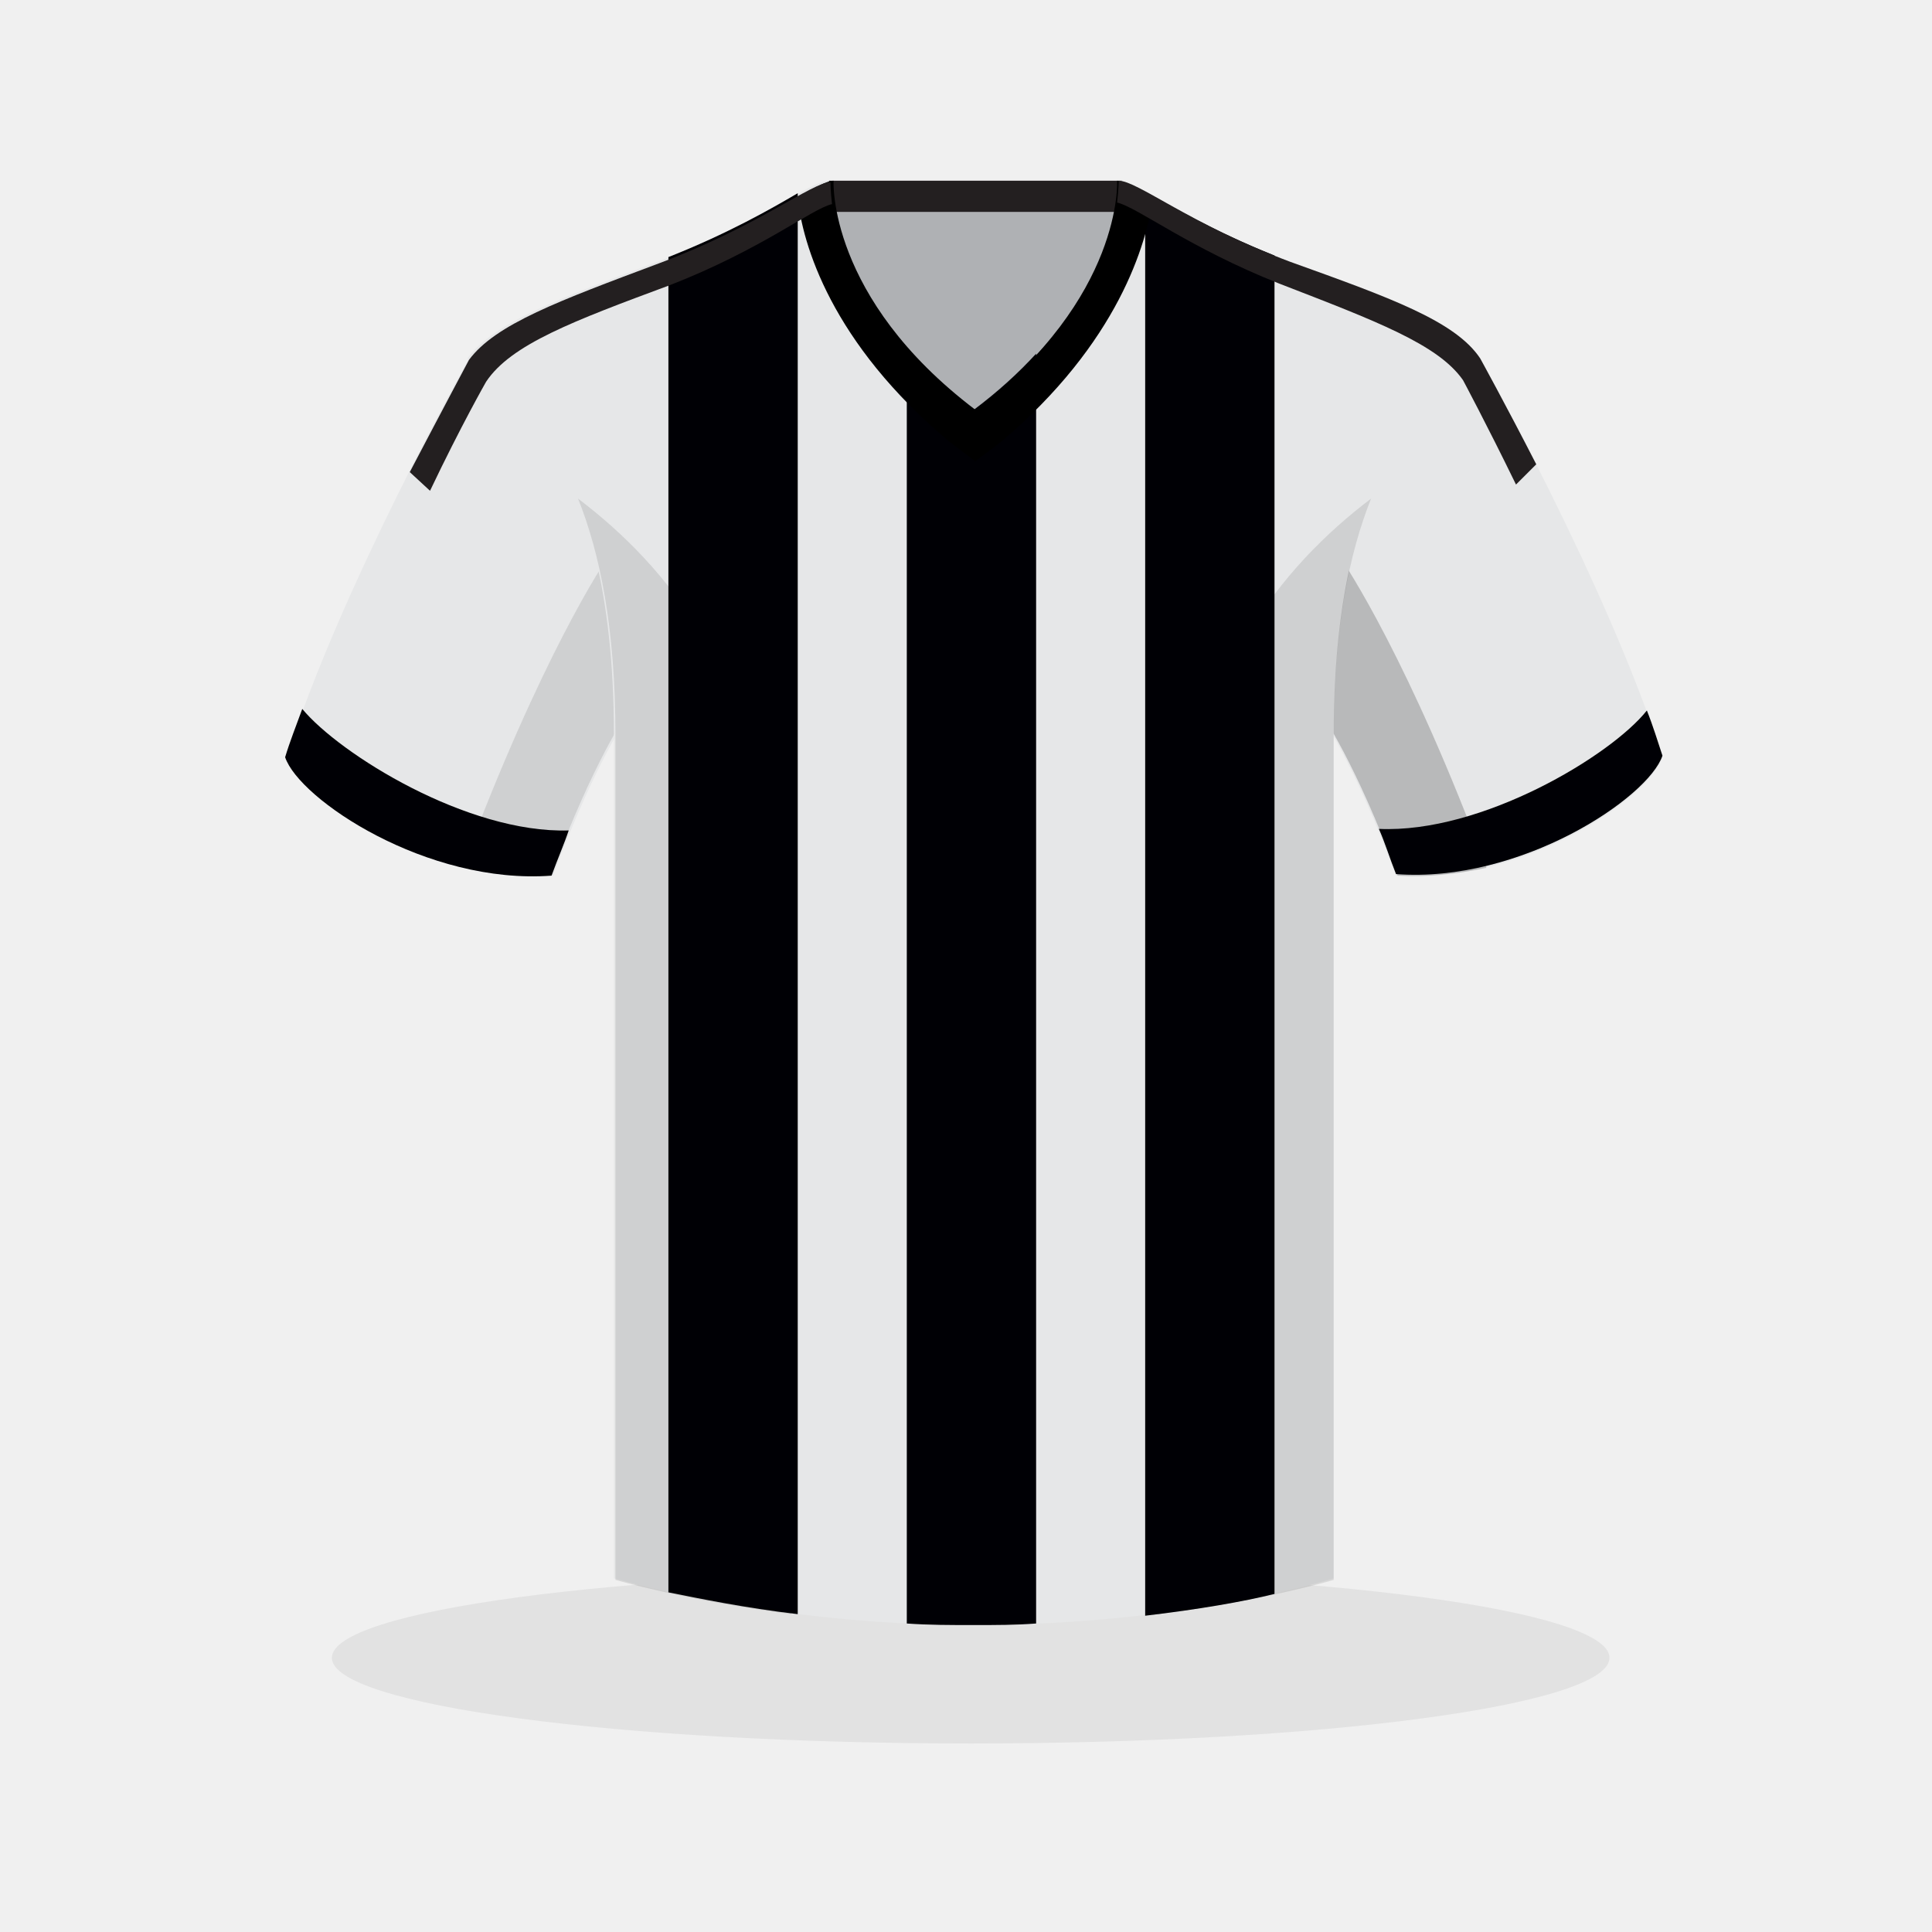
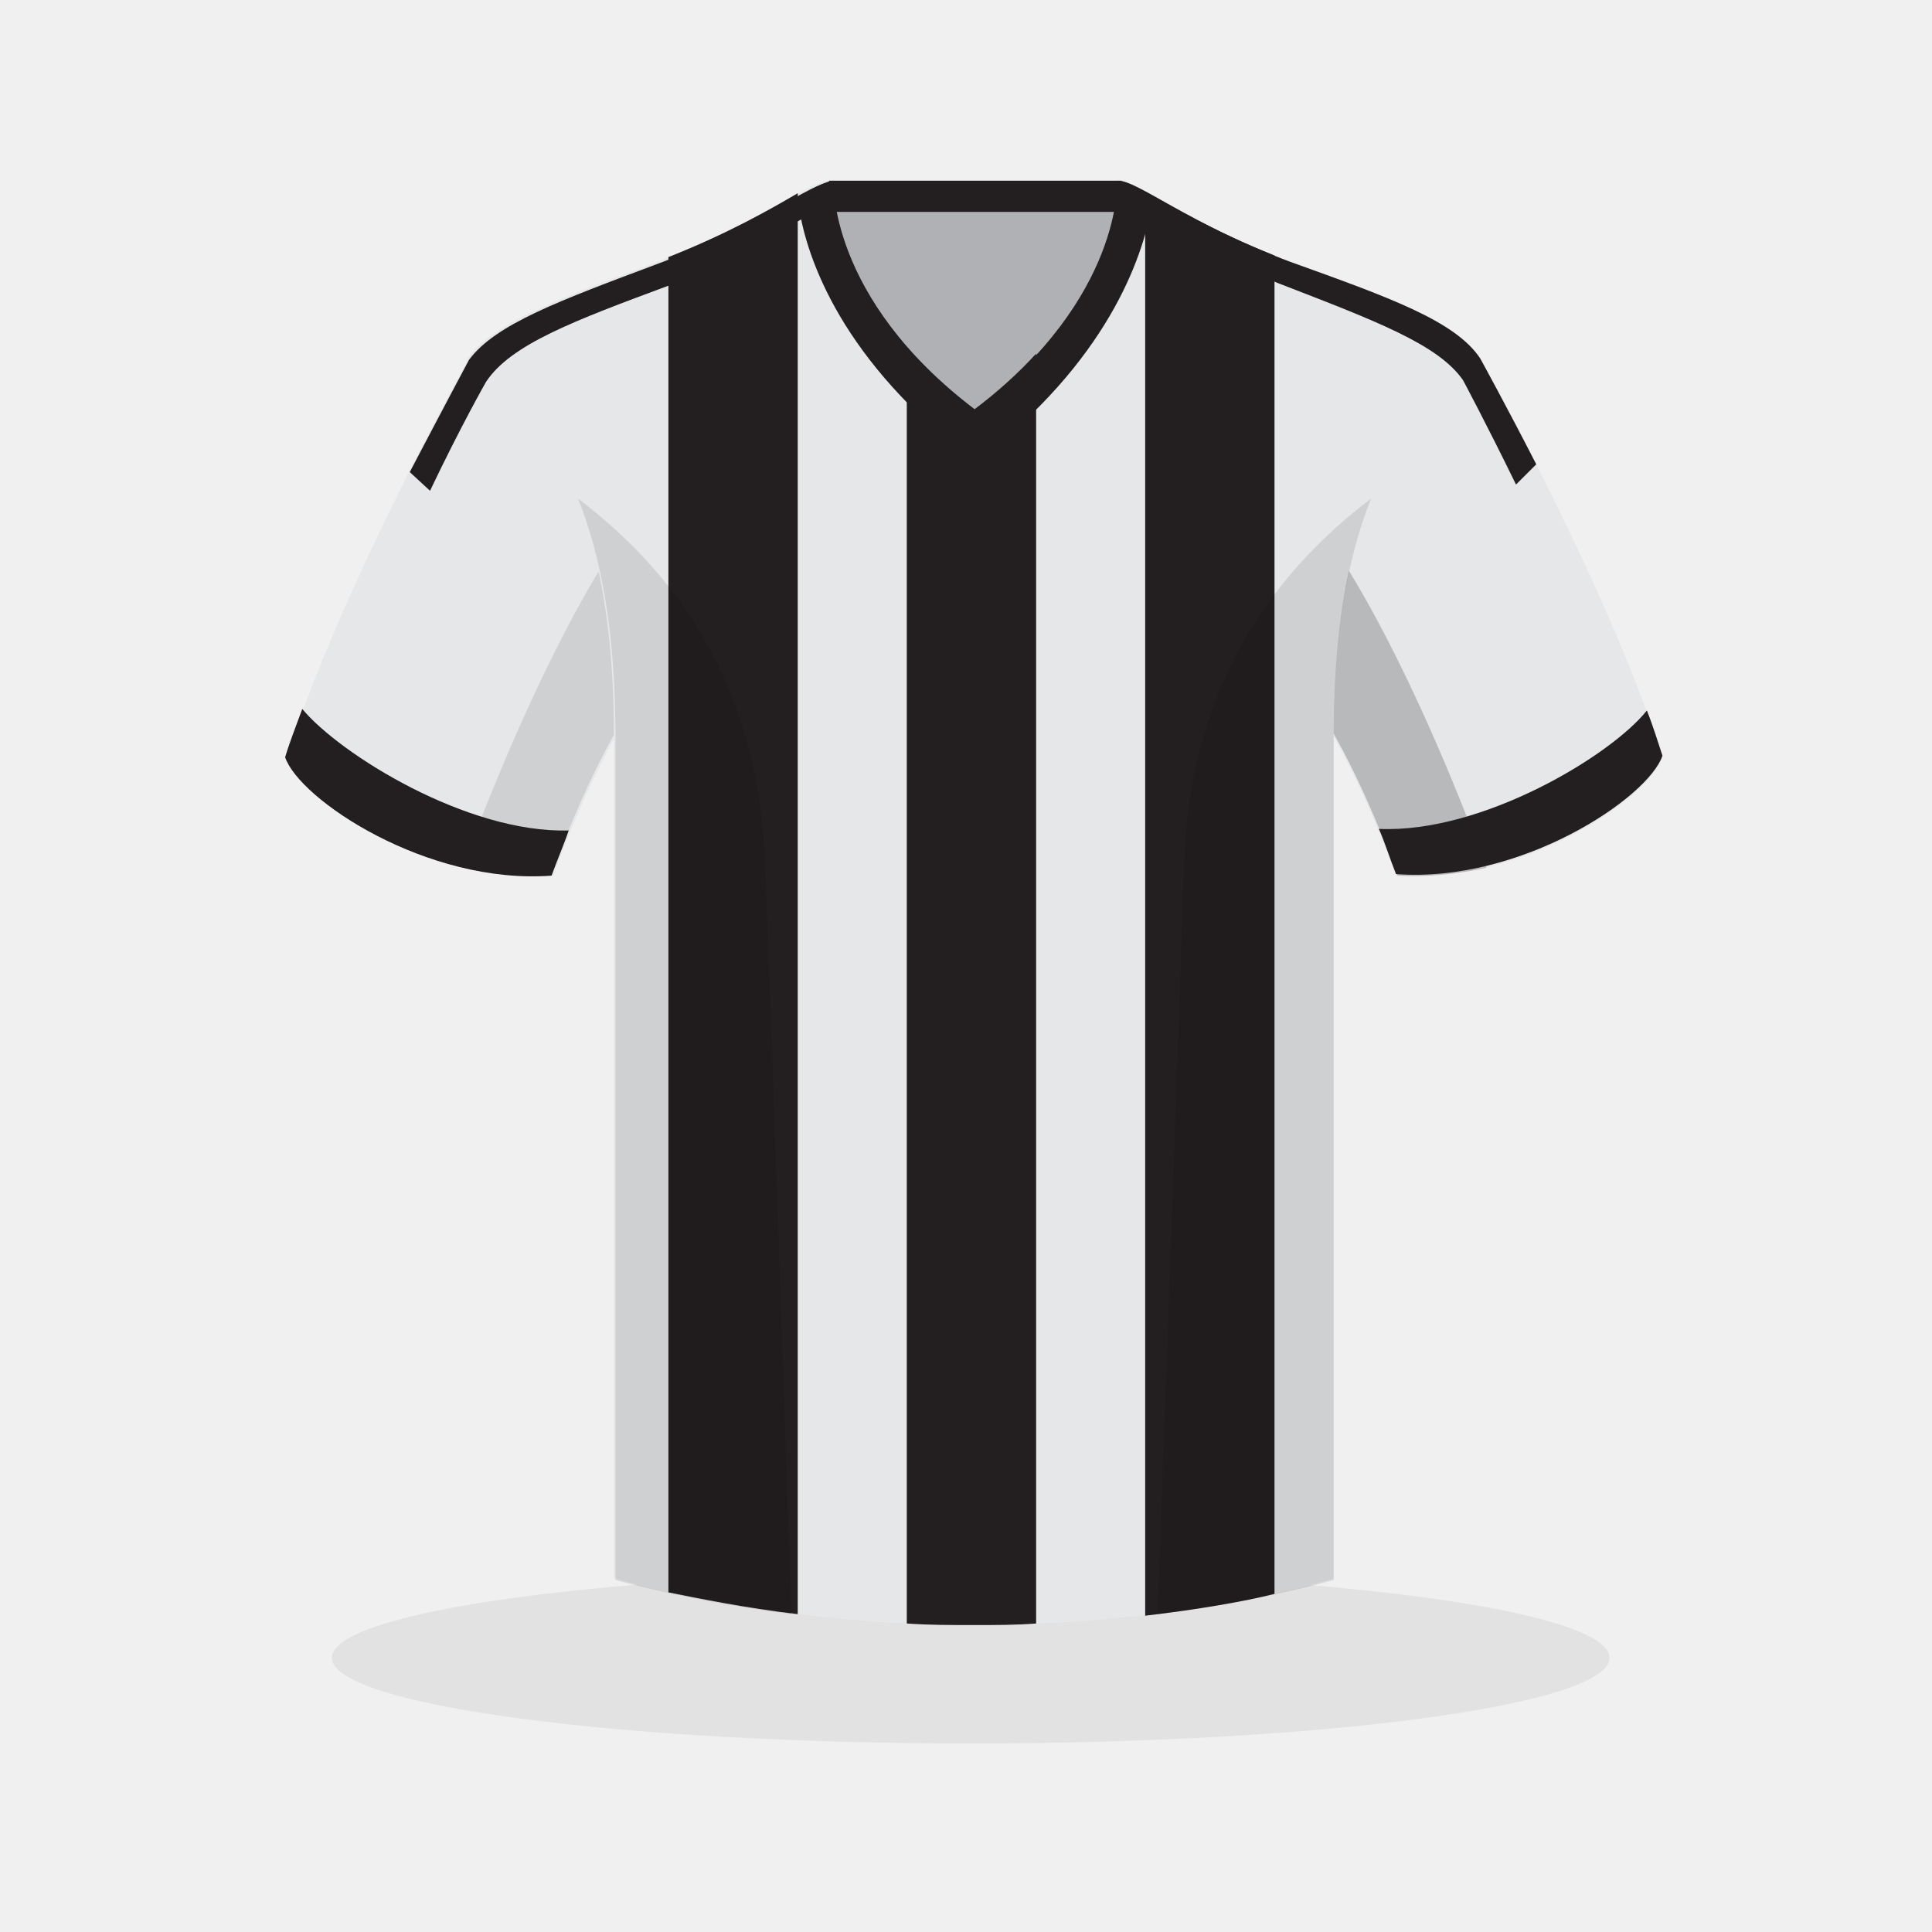
<svg xmlns="http://www.w3.org/2000/svg" version="1.1" x="0px" y="0px" viewBox="0 0 124 124" style="enable-background:new 0 0 124 124;" xml:space="preserve">
  <style type="text/css">
- 	.st0{fill:#D1D1D1;}
- 	.st1{opacity:6.000000e-02;}
- 	.st2{fill:#002041;}
- 	.st3{fill:#1C7F3D;}
- 	.st4{fill:#00306C;}
- 	.st5{opacity:0.2;}
- 	.st6{opacity:0.1;}
- 	.st7{fill:#439360;}
- 	.st8{clip-path:url(#XMLID_5_);fill:#1C7F3D;}
- 	.st9{clip-path:url(#XMLID_6_);fill:#1C7F3D;}
- 	.st10{clip-path:url(#XMLID_7_);fill:#1C7F3D;}
- 	.st11{fill:#6795B2;}
- 	.st12{fill:#A7A7A7;}
- 	.st13{fill:#7FADCE;}
- 	.st14{fill:#C6C6C6;}
- 	.st15{fill:#AD3131;}
- 	.st16{fill:#3D3D3D;}
- 	.st17{fill:#E03E3D;}
- 	.st18{fill:#333333;}
- 	.st19{fill:#CACBCD;}
- 	.st20{fill:#1E1850;}
- 	.st21{fill:#F3F4F4;}
- 	.st22{fill:#282162;}
- 	.st23{fill:#A13235;}
- 	.st24{fill:#C8C9CB;}
- 	.st25{fill:#C03D39;}
- 	.st26{fill:#E6E7E8;}
- 	.st27{fill:#203A67;}
- 	.st28{fill:#022543;}
- 	.st29{fill:#004075;}
- 	.st30{fill:#003154;}
- 	.st31{fill:#9D2926;}
- 	.st32{fill:#6C141A;}
- 	.st33{fill:#4A0002;}
- 	.st34{fill:#42A3BF;}
- 	.st35{fill:#882228;}
- 	.st36{fill:#304777;}
- 	.st37{fill:#C6C7C9;}
- 	.st38{fill:#3B568C;}
- 	.st39{fill:#5F0C12;}
- 	.st40{fill:#BB3231;}
- 	.st41{fill:#0B66A1;}
- 	.st42{fill:#A5A5A6;}
- 	.st43{fill:#007AC2;}
- 	.st44{fill:#D2A80A;}
- 	.st45{fill:#A22B28;}
- 	.st46{fill:#FFCA00;}
- 	.st47{fill:#AFB1B4;}
- 	.st48{fill:#231F20;}
- 	.st49{fill:#000005;}
- 	.st50{fill:#B0301D;}
- 	.st51{fill:#D9AD0A;}
- 	.st52{fill:#D43600;}
- 	.st53{fill:#1957FF;}
- 	.st54{fill:#083065;}
- 	.st55{fill:#0A488E;}
- 	.st56{fill:#0057AC;}
- 	.st57{fill:#FFFFFF;}
- 	.st58{fill:#C4C6C7;}
- 	.st59{fill:#4B9DD9;}
- 	.st60{fill:#A12C1F;}
- 	.st61{fill:#CC7C19;}
- 	.st62{fill:#F7951D;}
- 	.st63{fill:#D3D5D6;}
- 	.st64{fill:#388DA5;}
- 	.st65{fill:#B8BABC;}
+ 	.opacity-1{opacity:0.1;}
+ 	.opacity-2{opacity:0.2;}
+ 	.shadow{opacity:6.000000e-02;}
+ 	.main{fill:#E6E7E8;}
+ 	.secondary{fill:#231F20;}
+ 	.accent{fill:#231F20;}
+ 	.collar-inside{fill:#AFB1B4;}
+ 	.collar-shade{fill:#231F20;}
</style>
-   <g id="Layer_2">
- </g>
-   <g id="Layer_1">
-     <ellipse class="st1" cx="62.3" cy="106.4" rx="41" ry="5.5" />
+   <g>
+     <ellipse class="shadow" cx="62.3" cy="106.4" rx="41" ry="5.5" />
    <g>
-       <rect x="53.2" y="11.6" class="st47" width="18.8" height="18.3" />
-       <rect x="53.2" y="11.6" class="st48" width="18.8" height="2" />
-       <path class="st26" d="M30.1,23c0,0-8.2,14.6-11.7,25.6c0.9,2.7,9.1,8.2,17.1,7.6c2.7-7.3,4.9-10.4,4.9-10.4S40.9,26.8,30.1,23z" />
-       <path class="st26" d="M95,23c0,0,8.2,14.6,11.7,25.6c-0.9,2.7-9.1,8.2-17.1,7.6c-2.7-7.3-4.9-10.4-4.9-10.4S84.2,26.8,95,23z" />
-       <g class="st5">
+       <rect x="53.2" y="11.6" class="collar-inside" width="18.8" height="18.3" />
+       <rect x="53.2" y="11.6" class="collar-shade" width="18.8" height="2" />
+       <path class="main" d="M30.1,23c0,0-8.2,14.6-11.7,25.6c0.9,2.7,9.1,8.2,17.1,7.6c2.7-7.3,4.9-10.4,4.9-10.4S40.9,26.8,30.1,23z" />
+       <path class="main" d="M95,23c0,0,8.2,14.6,11.7,25.6c-0.9,2.7-9.1,8.2-17.1,7.6c-2.7-7.3-4.9-10.4-4.9-10.4S84.2,26.8,95,23z" />
+       <g class="opacity-2">
        <path d="M85.9,35.6c-1.3,5.3-1.1,10.2-1.1,10.2s2.2,3.1,4.9,10.4c1.9,0.1,3.8-0.1,5.7-0.5C90.5,42.5,86.4,36.3,85.9,35.6z" />
      </g>
-       <g class="st6">
+       <g class="opacity-1">
        <path d="M39.2,35.5c-0.4,0.5-4.5,6.7-9.5,20.1c1.8,0.4,3.8,0.7,5.7,0.5c2.7-7.3,4.9-10.4,4.9-10.4S40.5,40.9,39.2,35.5z" />
      </g>
-       <path class="st26" d="M82.8,16.8c-6.4-2.4-9.8-5.2-11-5.2c0,0,0.4,7.5-9.3,14.7c-9.7-7.2-9.3-14.7-9.3-14.7c-1.2,0-4.6,2.8-11,5.2    c-6.4,2.4-10.5,3.9-12.2,6.2c2.2,1.8,9.4,5.8,9.4,24.1c0,18.3,0,54.2,0,54.2s10,3,23,3c13.8,0,23.2-3,23.2-3s0-36,0-54.2    c0-18.3,7.1-22.3,9.4-24.1C93.4,20.7,89.2,19.2,82.8,16.8z" />
+       <path class="main" d="M82.8,16.8c-6.4-2.4-9.8-5.2-11-5.2c0,0,0.4,7.5-9.3,14.7c-9.7-7.2-9.3-14.7-9.3-14.7c-1.2,0-4.6,2.8-11,5.2    c-6.4,2.4-10.5,3.9-12.2,6.2c2.2,1.8,9.4,5.8,9.4,24.1c0,18.3,0,54.2,0,54.2s10,3,23,3c13.8,0,23.2-3,23.2-3s0-36,0-54.2    c0-18.3,7.1-22.3,9.4-24.1C93.4,20.7,89.2,19.2,82.8,16.8z" />
    </g>
    <g>
-       <path class="st49" d="M42.9,102.2c2,0.4,4.9,1,8.3,1.4V12.4c-1.7,1-4.5,2.6-8.3,4.1V102.2z" />
-       <path class="st49" d="M66.5,104.2V22.7c-1.1,1.2-2.4,2.4-4,3.6c-1.8-1.3-3.2-2.6-4.3-3.9v81.8c1.4,0.1,2.8,0.1,4.3,0.1    C63.9,104.3,65.2,104.3,66.5,104.2z" />
-       <path class="st49" d="M81.8,16.4c-4-1.6-6.7-3.2-8.3-4.1v91.4c3.4-0.4,6.3-0.9,8.3-1.4V16.4z" />
+       <path class="secondary" d="M42.9,102.2c2,0.4,4.9,1,8.3,1.4V12.4c-1.7,1-4.5,2.6-8.3,4.1V102.2z" />
+       <path class="secondary" d="M66.5,104.2V22.7c-1.1,1.2-2.4,2.4-4,3.6c-1.8-1.3-3.2-2.6-4.3-3.9v81.8c1.4,0.1,2.8,0.1,4.3,0.1    C63.9,104.3,65.2,104.3,66.5,104.2z" />
+       <path class="secondary" d="M81.8,16.4c-4-1.6-6.7-3.2-8.3-4.1v91.4c3.4-0.4,6.3-0.9,8.3-1.4V16.4z" />
    </g>
    <g>
-       <path class="st49" d="M19.4,45.5c-0.4,1.1-0.8,2.1-1.1,3.1c0.9,2.7,9.1,8.2,17.1,7.6c0.4-1.1,0.8-2,1.1-2.9    C30,53.5,21.8,48.4,19.4,45.5z" />
+       <path class="accent" d="M19.4,45.5c-0.4,1.1-0.8,2.1-1.1,3.1c0.9,2.7,9.1,8.2,17.1,7.6c0.4-1.1,0.8-2,1.1-2.9    C30,53.5,21.8,48.4,19.4,45.5z" />
    </g>
    <g>
-       <path class="st49" d="M105.7,45.6c-2.3,2.9-10.6,7.9-17.2,7.6c0.4,0.9,0.7,1.9,1.1,2.9c8,0.6,16.2-4.9,17.1-7.6    C106.4,47.6,106.1,46.6,105.7,45.6z" />
+       <path class="accent" d="M105.7,45.6c-2.3,2.9-10.6,7.9-17.2,7.6c0.4,0.9,0.7,1.9,1.1,2.9c8,0.6,16.2-4.9,17.1-7.6    C106.4,47.6,106.1,46.6,105.7,45.6z" />
    </g>
-     <path d="M61,28.4l1.6,1.2l1.6-1.2c7.6-6.4,9.4-12.8,9.8-15.7c-1.1-0.6-1.9-1.1-2.3-1.1c0,0,0.4,7.5-9.1,14.7   c-9.5-7.2-9.1-14.7-9.1-14.7c-0.4,0-1.2,0.4-2.3,1.1C51.5,15.6,53.3,22,61,28.4z" />
-     <g class="st6">
+     <path class="accent" d="M61,28.4l1.6,1.2l1.6-1.2c7.6-6.4,9.4-12.8,9.8-15.7c-1.1-0.6-1.9-1.1-2.3-1.1c0,0,0.4,7.5-9.1,14.7   c-9.5-7.2-9.1-14.7-9.1-14.7c-0.4,0-1.2,0.4-2.3,1.1C51.5,15.6,53.3,22,61,28.4z" />
+     <g class="opacity-1">
      <g>
        <path d="M76,55.4c-0.5,14.9-1.3,37.2-1.7,48.2c7-0.9,11.3-2.2,11.3-2.2s0-36,0-54.2c0-6.9,1-11.7,2.4-15.2     C82.2,36.4,76.4,43.5,76,55.4z" />
      </g>
      <g>
        <path d="M50.8,103.6c-0.4-11-1.1-33.3-1.7-48.1c-0.4-12-6.2-19.1-12-23.5c1.4,3.5,2.4,8.3,2.4,15.2c0,18.3,0,54.2,0,54.2     S43.9,102.7,50.8,103.6z" />
      </g>
    </g>
-     <path class="st48" d="M27.6,31.5c2-4.2,3.6-7,3.6-7c1.6-2.4,5.6-3.9,11.8-6.2c5.9-2.3,9.1-4.9,10.4-5.2c-0.1-0.9-0.1-1.4-0.1-1.4   c-1.2,0-4.6,2.8-11,5.2c-6.4,2.4-10.5,3.9-12.2,6.2c0,0-1.6,3-3.8,7.2L27.6,31.5z" />
-     <path class="st48" d="M82.1,18.2c6.2,2.4,10.2,3.9,11.8,6.2c0,0,1.5,2.8,3.4,6.7l1.3-1.3C96.6,25.9,95,23,95,23   c-1.6-2.4-5.8-3.9-12.2-6.2c-6.4-2.4-9.8-5.2-11-5.2c0,0,0,0.5-0.1,1.4C73,13.3,76.3,15.9,82.1,18.2z" />
+     <path class="accent" d="M27.6,31.5c2-4.2,3.6-7,3.6-7c1.6-2.4,5.6-3.9,11.8-6.2c5.9-2.3,9.1-4.9,10.4-5.2c-0.1-0.9-0.1-1.4-0.1-1.4   c-1.2,0-4.6,2.8-11,5.2c-6.4,2.4-10.5,3.9-12.2,6.2c0,0-1.6,3-3.8,7.2L27.6,31.5z" />
+     <path class="accent" d="M82.1,18.2c6.2,2.4,10.2,3.9,11.8,6.2c0,0,1.5,2.8,3.4,6.7l1.3-1.3C96.6,25.9,95,23,95,23   c-1.6-2.4-5.8-3.9-12.2-6.2c-6.4-2.4-9.8-5.2-11-5.2c0,0,0,0.5-0.1,1.4C73,13.3,76.3,15.9,82.1,18.2z" />
  </g>
</svg>
